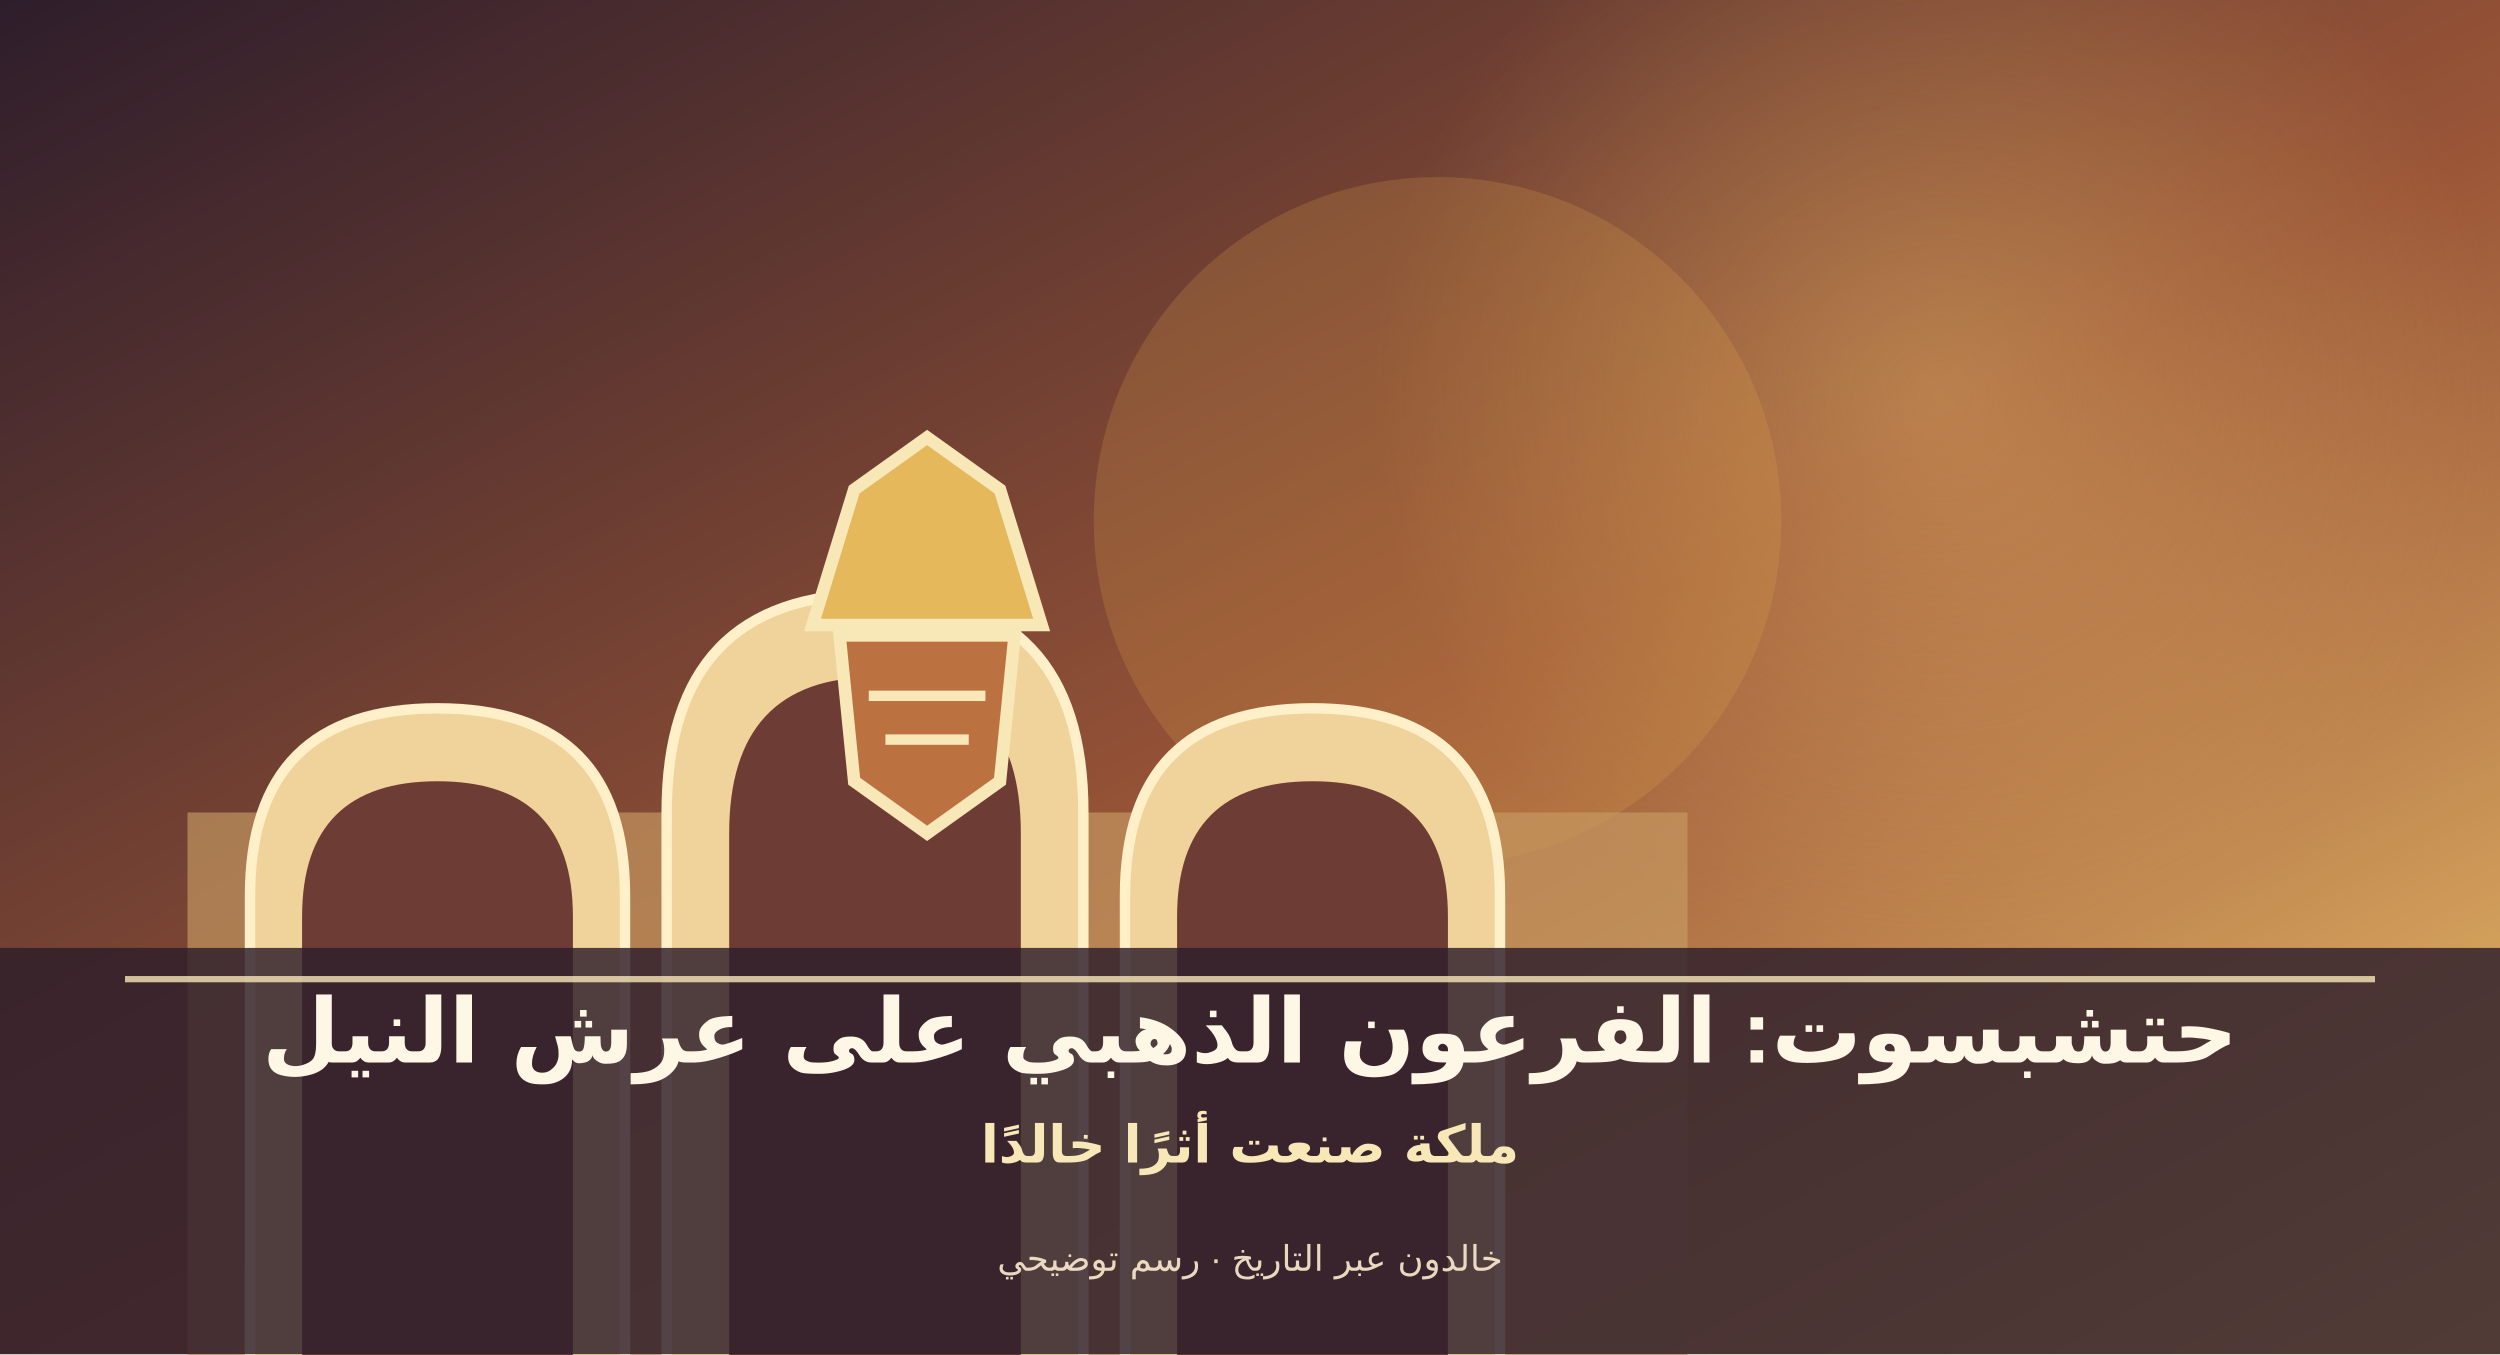
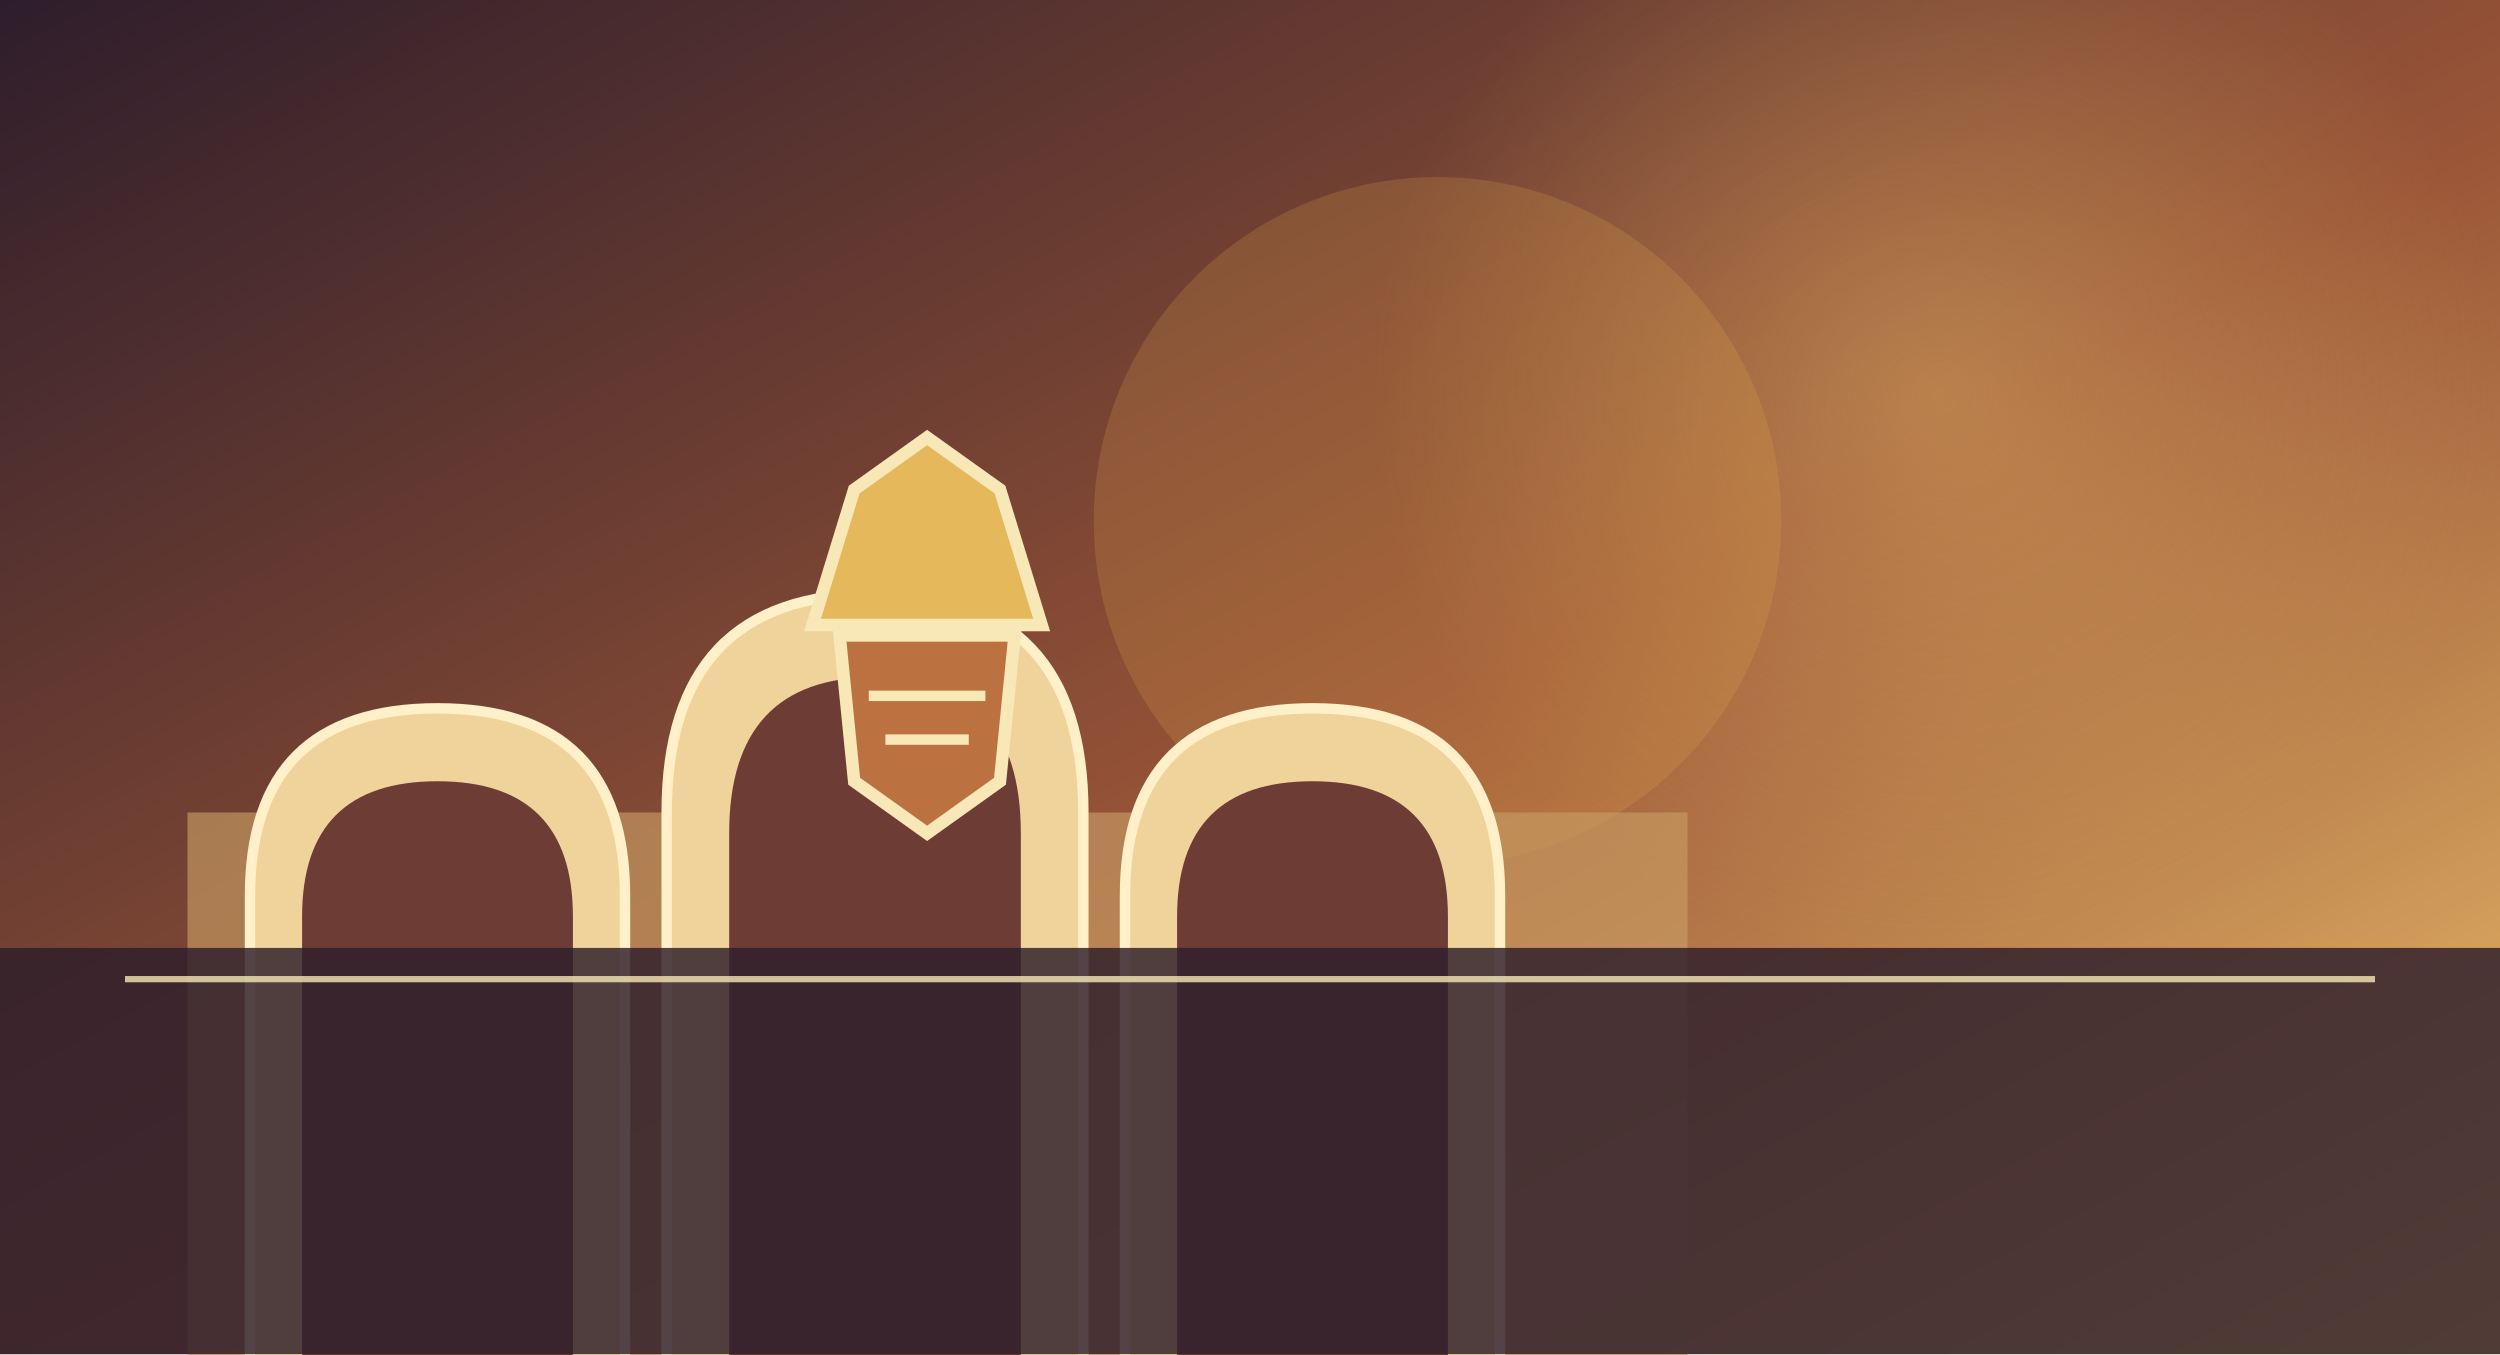
- <svg xmlns="http://www.w3.org/2000/svg" width="1200" height="650" viewBox="0 0 1200 650" role="img" aria-labelledby="title desc">
+ <svg xmlns="http://www.w3.org/2000/svg" width="1200" height="650" viewBox="0 0 1200 650" aria-hidden="true" focusable="false">
  <defs>
    <linearGradient id="bg" x1="0" y1="0" x2="1" y2="1">
      <stop stop-color="#2d1d2b" />
      <stop offset=".55" stop-color="#9a5537" />
      <stop offset="1" stop-color="#f0c66e" />
    </linearGradient>
    <radialGradient id="glow">
      <stop stop-color="#f0c66e" stop-opacity=".4" />
      <stop offset="1" stop-color="#f0c66e" stop-opacity="0" />
    </radialGradient>
  </defs>
  <rect width="1200" height="650" fill="url(#bg)" />
  <circle cx="930" cy="190" r="270" fill="url(#glow)" />
  <circle cx="690" cy="250" r="165" fill="#e8a94d" opacity=".2" />
  <path d="M90 720V390H810V720Z" fill="#c89b62" opacity=".65" />
  <g fill="#efd39a" stroke="#fff0c9" stroke-width="5">
    <path d="M120 720V430Q120 340 210 340Q300 340 300 430V720Z" />
    <path d="M320 720V390Q320 285 420 285Q520 285 520 390V720Z" />
    <path d="M540 720V430Q540 340 630 340Q720 340 720 430V720Z" />
  </g>
  <g fill="#6d3c35">
    <path d="M145 720V440Q145 375 210 375Q275 375 275 440V720Z" />
    <path d="M350 720V400Q350 325 420 325Q490 325 490 400V720Z" />
    <path d="M565 720V440Q565 375 630 375Q695 375 695 440V720Z" />
  </g>
  <path d="M50 740H850M80 770H820M120 800H780" stroke="#f6d78e" stroke-width="9" />
  <g transform="translate(445 330)">
    <path d="M-55 -30L-35 -95L0 -120L35 -95L55 -30Z" fill="#e6b85c" stroke="#f8e7b7" stroke-width="6" />
    <path d="M-42 -25L-35 45L0 70L35 45L42 -25Z" fill="#bc7140" stroke="#f8e7b7" stroke-width="6" />
    <path d="M-28 4H28M-20 25H20" stroke="#f8e7b7" stroke-width="5" />
  </g>
  <rect x="0" y="455" width="1200" height="195" fill="#2d1d2b" opacity=".82" />
  <path d="M60 470H1140" stroke="#f8e7b7" stroke-width="3" opacity=".8" />
-   <text x="50%" y="510" text-anchor="middle" fill="#fff7e6" font-family="Cairo,Arial,sans-serif" font-size="43" font-weight="800">حتشبسوت: الفرعون الذهبي على عرش النيل</text>
-   <text x="50%" y="558" text-anchor="middle" fill="#f8e7b7" font-family="Cairo,Arial,sans-serif" font-size="25" font-weight="700">ملكة صنعت أثرًا خالدًا</text>
-   <text x="50%" y="610" text-anchor="middle" fill="#fff0d2" opacity=".88" font-family="Cairo,Arial,sans-serif" font-size="17">خالدون عبر التاريخ · رسم توضيحي</text>
</svg>
